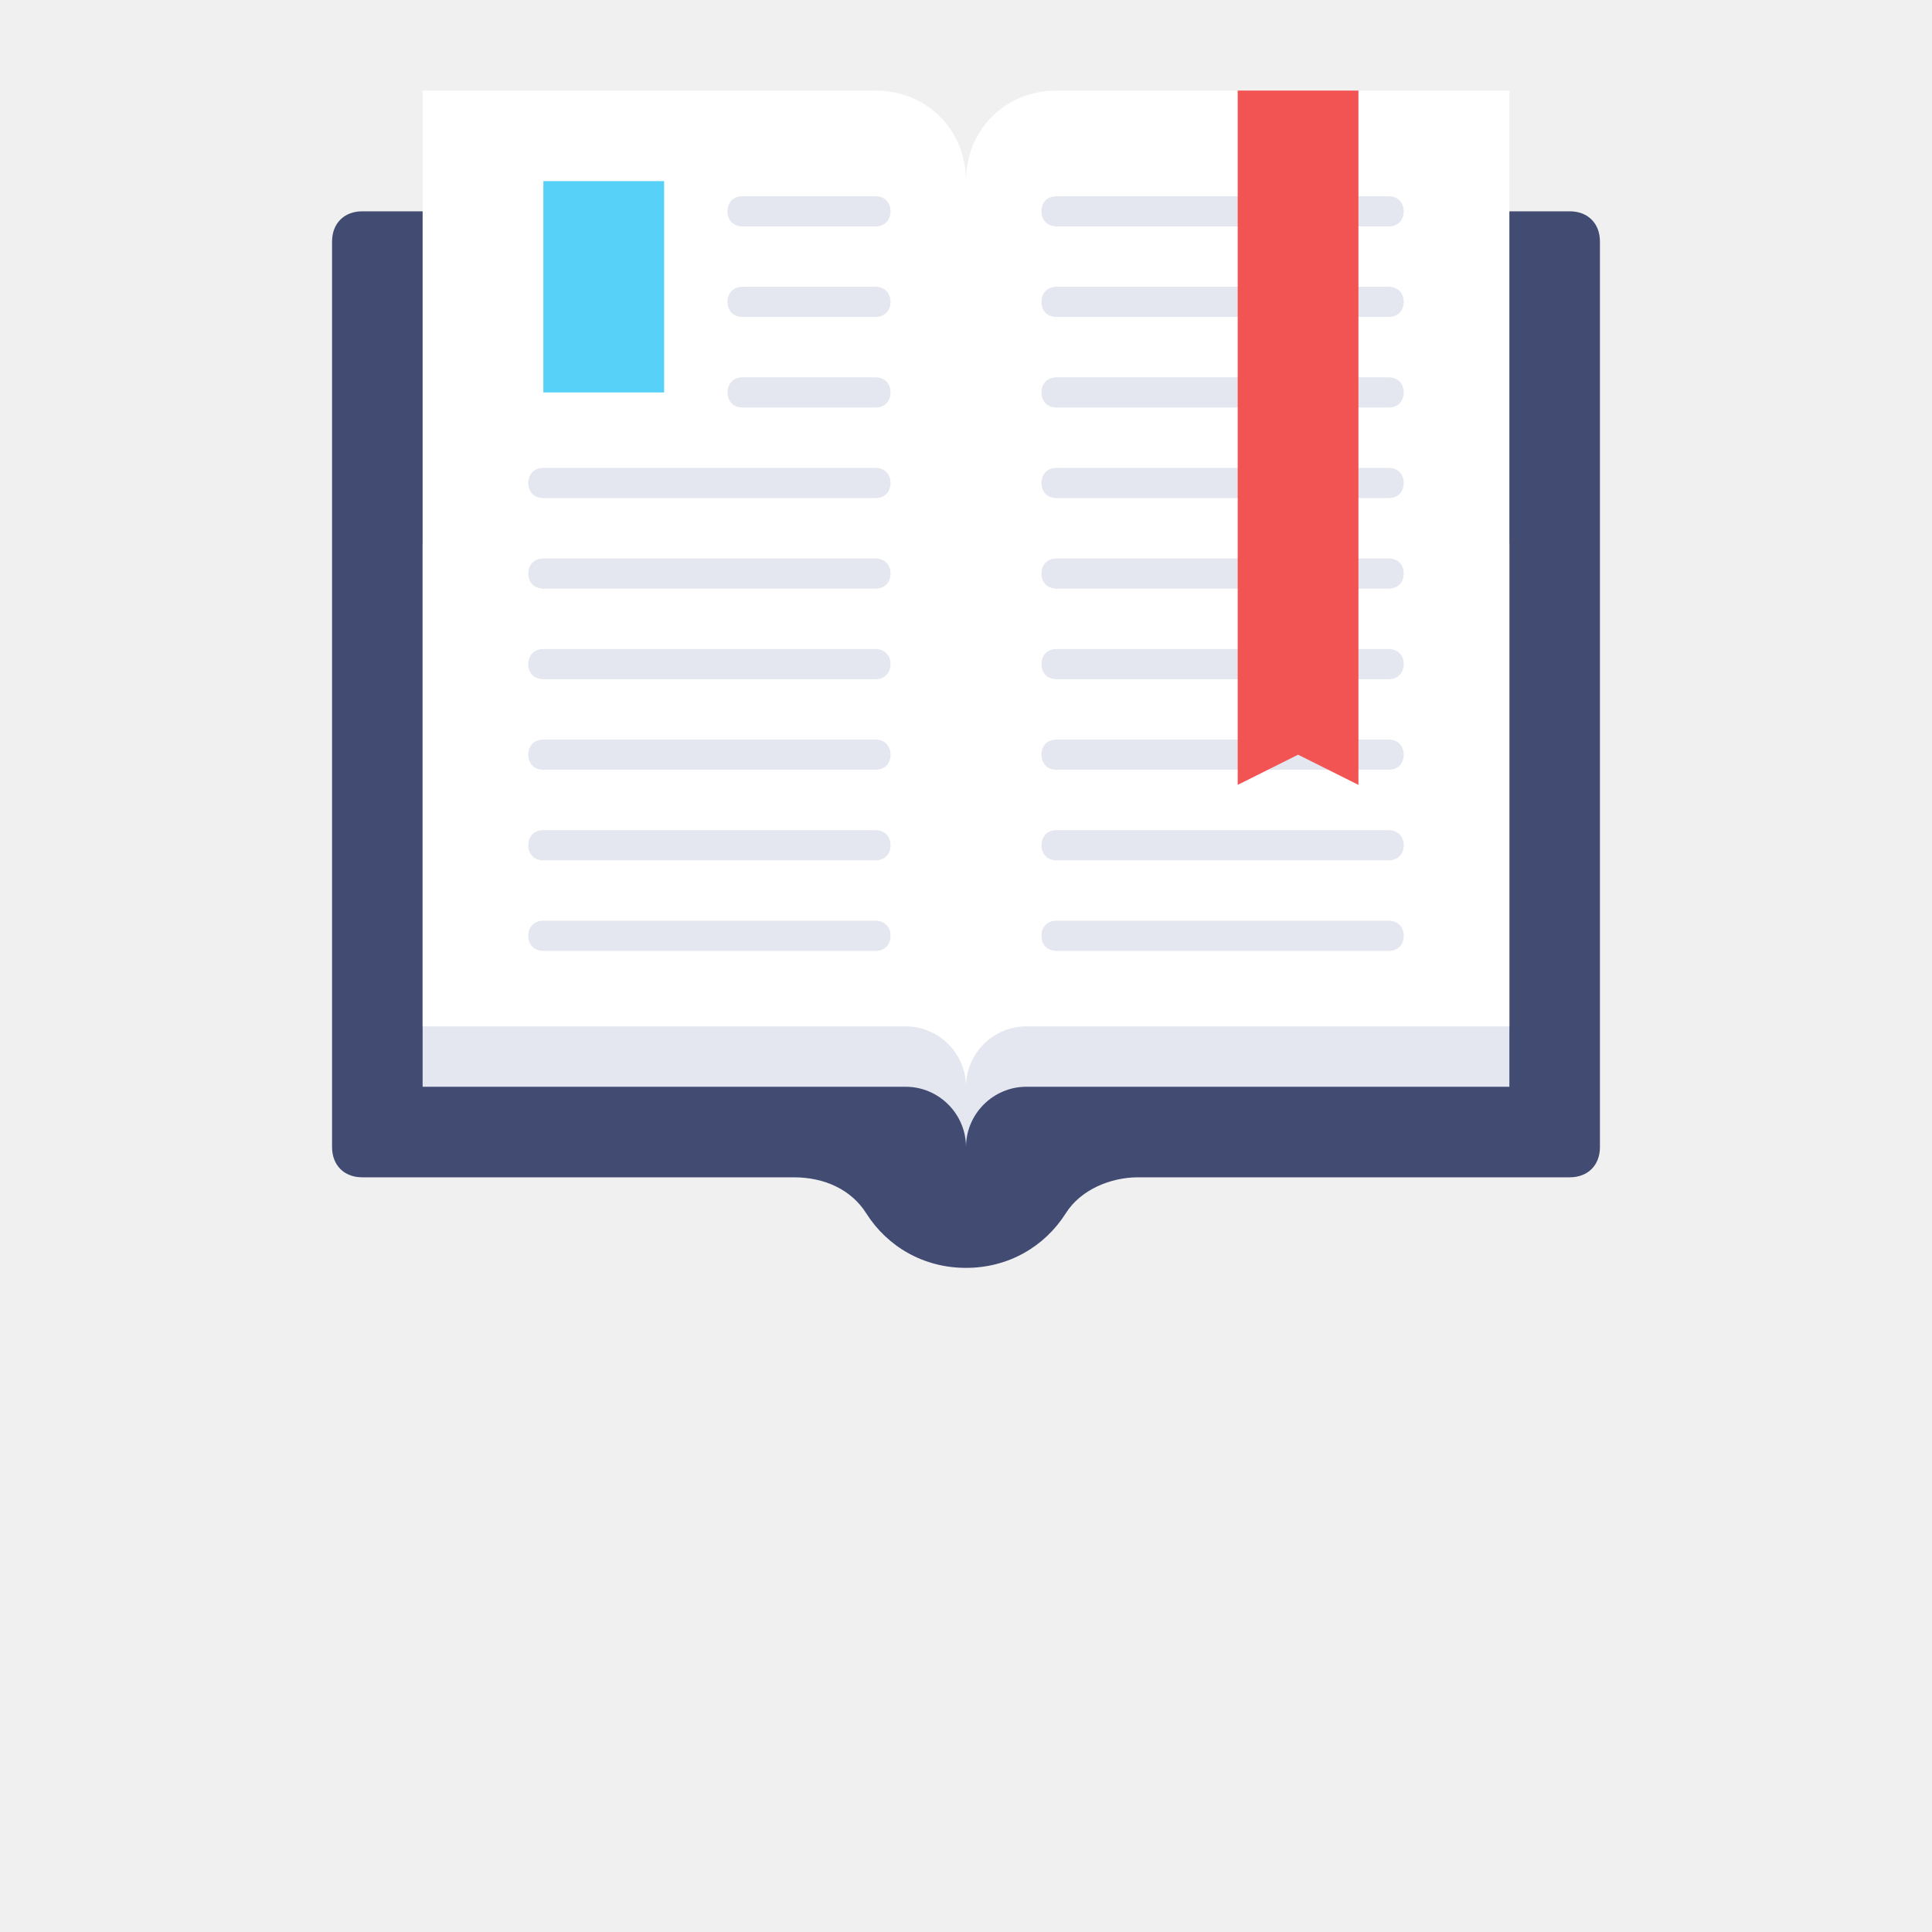
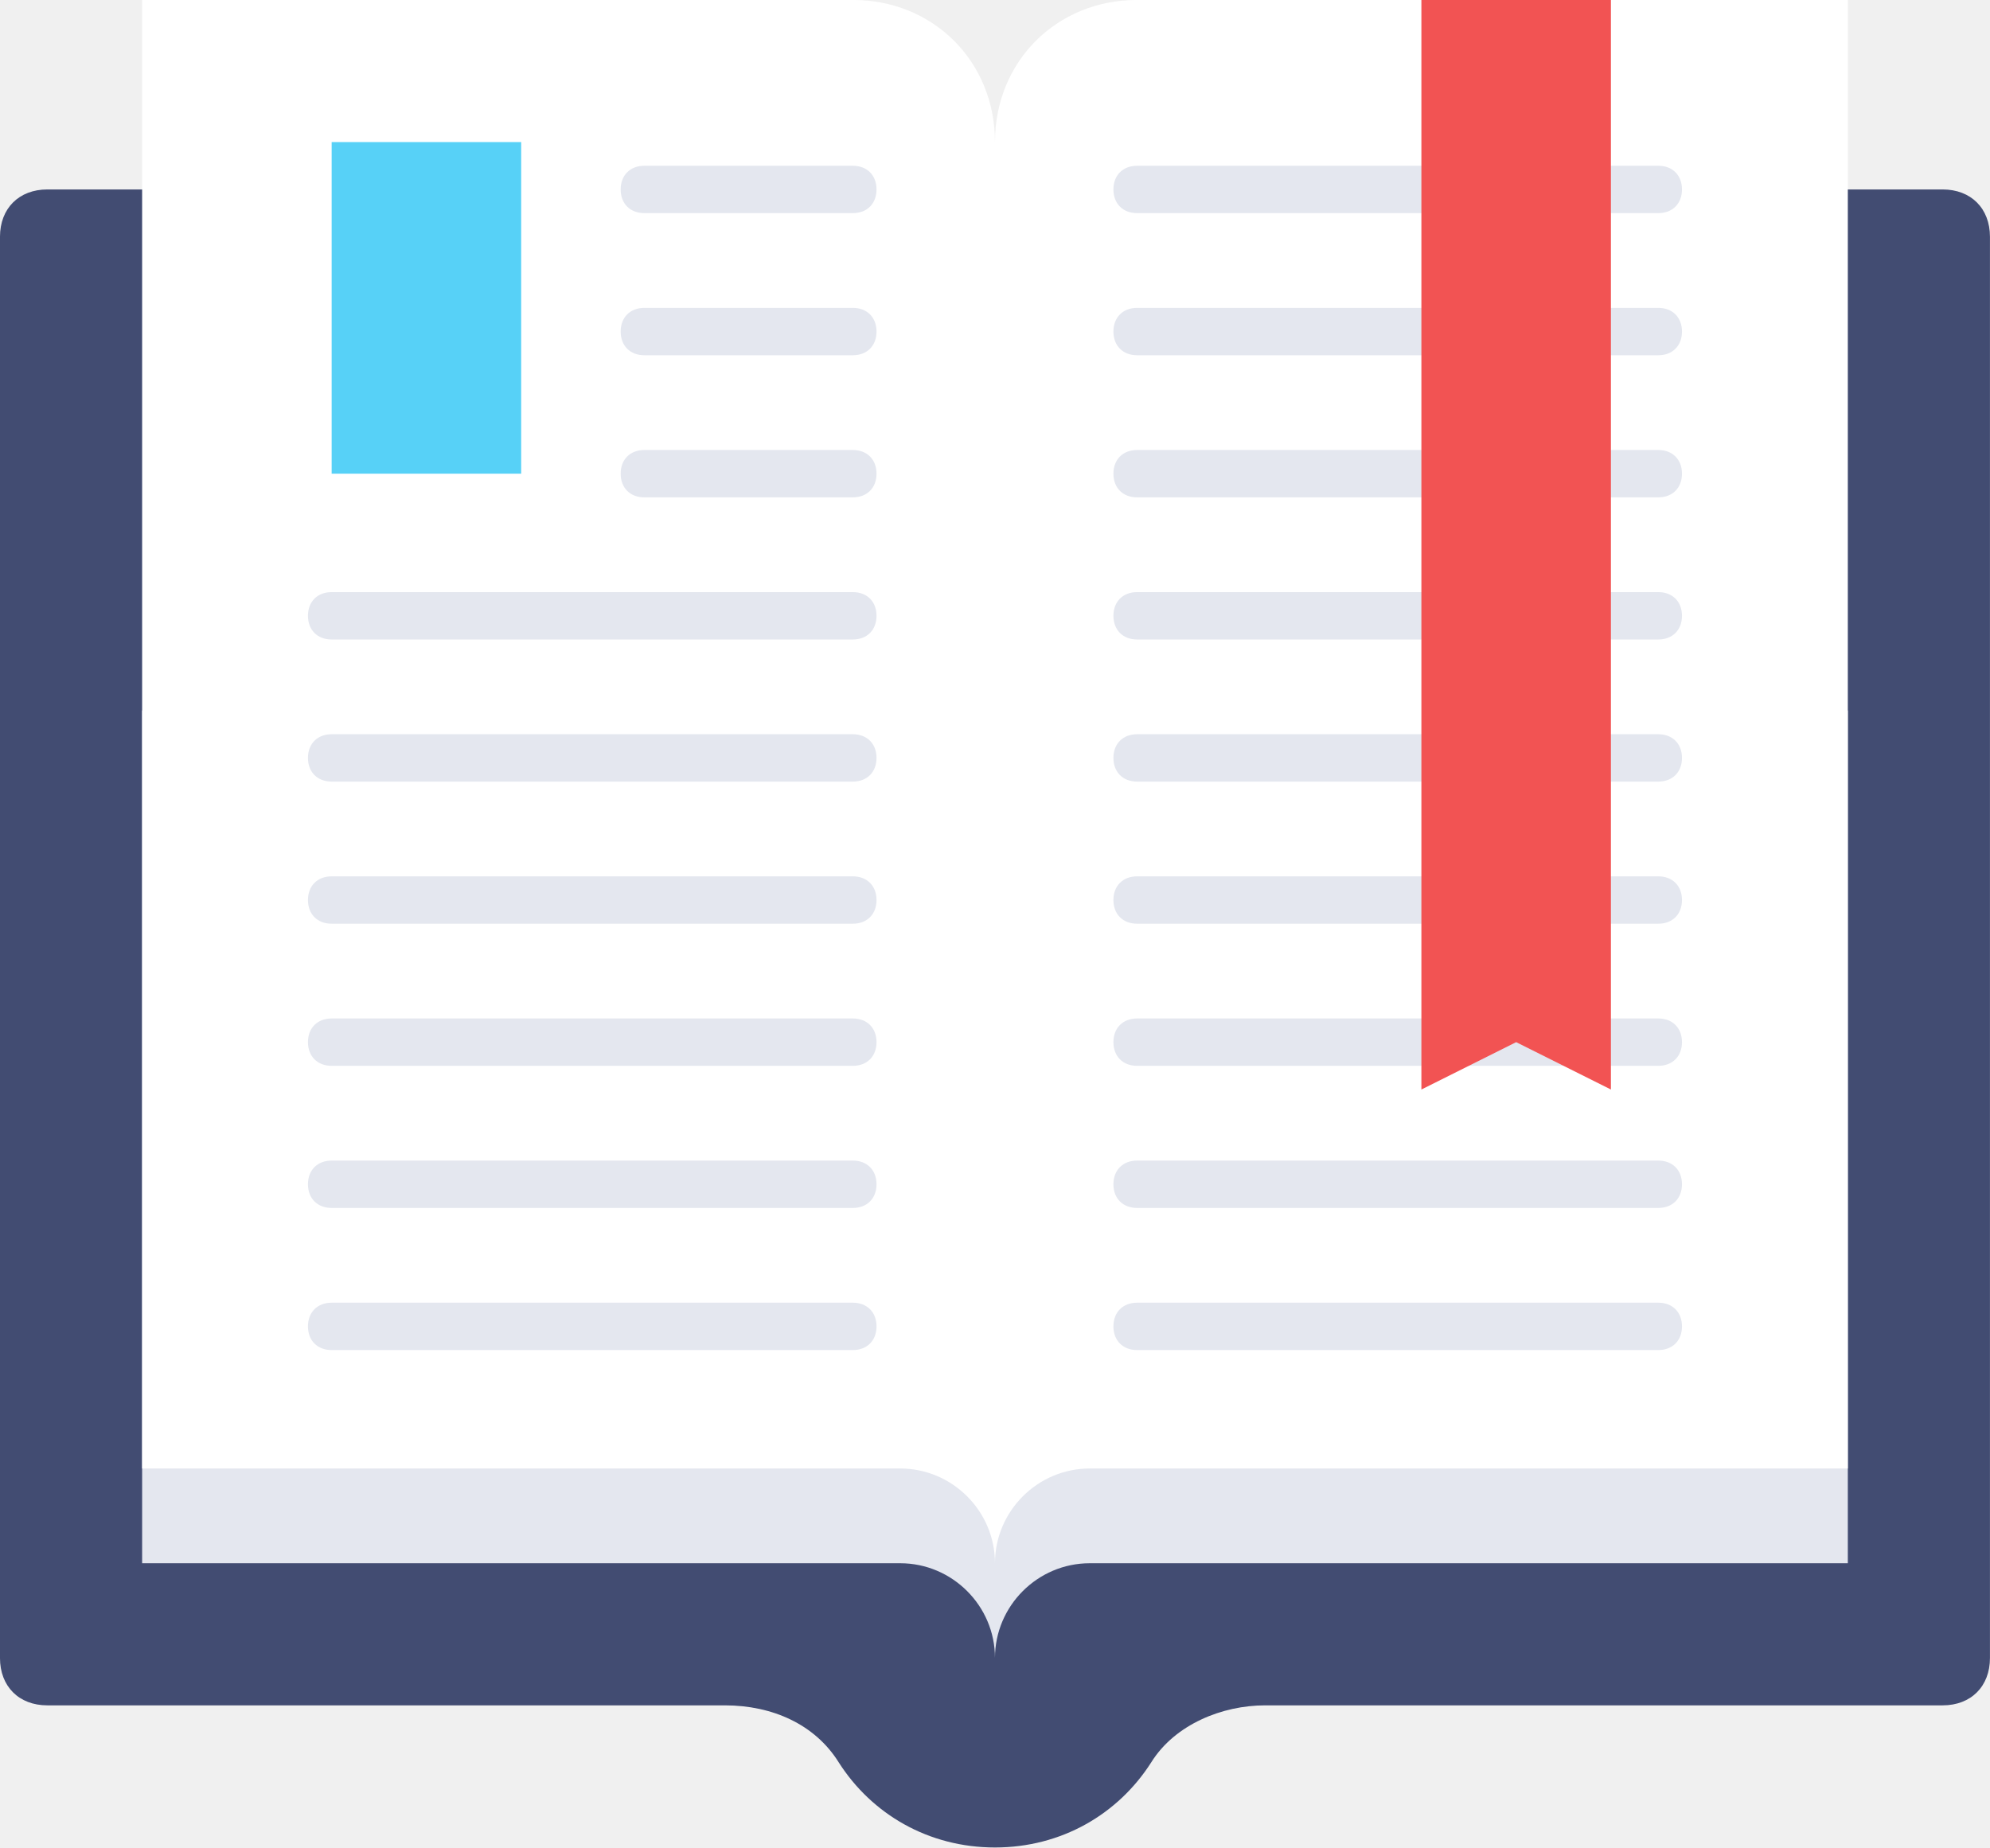
- <svg xmlns="http://www.w3.org/2000/svg" version="1.1" id="Layer_1" x="0px" y="0px" viewBox="0 10 64 64" enable-background="new 0 0 64 64" xml:space="preserve">
-   <g>
-     <g>
-       <g>
-         <path fill="#424C72" d="M52,17H12c-0.6,0-1,0.4-1,1v30c0,0.6,0.4,1,1,1h14.3c1,0,1.9,0.4,2.4,1.2c0.7,1.1,1.9,1.8,3.3,1.8     s2.6-0.7,3.3-1.8c0.5-0.8,1.5-1.2,2.4-1.2H52c0.6,0,1-0.4,1-1V18C53,17.4,52.6,17,52,17z" />
-       </g>
-     </g>
-     <g>
-       <g>
-         <path fill="#E4E7EF" d="M14,28v18h16c1.1,0,2,0.9,2,2c0-1.1,0.9-2,2-2h16V28H14z" />
-       </g>
-     </g>
-     <g>
-       <g>
-         <path fill="#FFFFFF" d="M35,13c-1.7,0-3,1.3-3,3c0-1.7-1.3-3-3-3H14v31h16c1.1,0,2,0.9,2,2c0-1.1,0.9-2,2-2h16V13H35z" />
-       </g>
-     </g>
-     <g>
-       <g>
-         <rect x="18" y="16" fill="#57D1F7" width="4" height="7" />
-       </g>
-     </g>
-     <g>
-       <g>
-         <path fill="#E4E7EF" d="M29,26.5H18c-0.3,0-0.5-0.2-0.5-0.5s0.2-0.5,0.5-0.5h11c0.3,0,0.5,0.2,0.5,0.5S29.3,26.5,29,26.5z" />
-       </g>
-     </g>
-     <g>
-       <g>
-         <path fill="#E4E7EF" d="M29,23.5h-4.4c-0.3,0-0.5-0.2-0.5-0.5s0.2-0.5,0.5-0.5H29c0.3,0,0.5,0.2,0.5,0.5S29.3,23.5,29,23.5z" />
-       </g>
-     </g>
-     <g>
-       <g>
-         <path fill="#E4E7EF" d="M29,20.5h-4.4c-0.3,0-0.5-0.2-0.5-0.5s0.2-0.5,0.5-0.5H29c0.3,0,0.5,0.2,0.5,0.5S29.3,20.5,29,20.5z" />
-       </g>
-     </g>
-     <g>
-       <g>
-         <path fill="#E4E7EF" d="M29,17.5h-4.4c-0.3,0-0.5-0.2-0.5-0.5s0.2-0.5,0.5-0.5H29c0.3,0,0.5,0.2,0.5,0.5S29.3,17.5,29,17.5z" />
-       </g>
-     </g>
-     <g>
-       <g>
-         <path fill="#E4E7EF" d="M29,29.5H18c-0.3,0-0.5-0.2-0.5-0.5s0.2-0.5,0.5-0.5h11c0.3,0,0.5,0.2,0.5,0.5S29.3,29.5,29,29.5z" />
-       </g>
-     </g>
-     <g>
-       <g>
-         <path fill="#E4E7EF" d="M29,32.5H18c-0.3,0-0.5-0.2-0.5-0.5s0.2-0.5,0.5-0.5h11c0.3,0,0.5,0.2,0.5,0.5S29.3,32.5,29,32.5z" />
-       </g>
-     </g>
-     <g>
-       <g>
-         <path fill="#E4E7EF" d="M29,35.5H18c-0.3,0-0.5-0.2-0.5-0.5s0.2-0.5,0.5-0.5h11c0.3,0,0.5,0.2,0.5,0.5S29.3,35.5,29,35.5z" />
-       </g>
-     </g>
-     <g>
-       <g>
-         <path fill="#E4E7EF" d="M29,38.5H18c-0.3,0-0.5-0.2-0.5-0.5s0.2-0.5,0.5-0.5h11c0.3,0,0.5,0.2,0.5,0.5S29.3,38.5,29,38.5z" />
-       </g>
-     </g>
-     <g>
-       <g>
-         <path fill="#E4E7EF" d="M29,41.5H18c-0.3,0-0.5-0.2-0.5-0.5s0.2-0.5,0.5-0.5h11c0.3,0,0.5,0.2,0.5,0.5S29.3,41.5,29,41.5z" />
-       </g>
-     </g>
-     <g>
-       <g>
-         <path fill="#E4E7EF" d="M46,26.5H35c-0.3,0-0.5-0.2-0.5-0.5s0.2-0.5,0.5-0.5h11c0.3,0,0.5,0.2,0.5,0.5S46.3,26.5,46,26.5z" />
-       </g>
-     </g>
-     <g>
-       <g>
-         <path fill="#E4E7EF" d="M46,29.5H35c-0.3,0-0.5-0.2-0.5-0.5s0.2-0.5,0.5-0.5h11c0.3,0,0.5,0.2,0.5,0.5S46.3,29.5,46,29.5z" />
-       </g>
-     </g>
-     <g>
-       <g>
-         <path fill="#E4E7EF" d="M46,20.5H35c-0.3,0-0.5-0.2-0.5-0.5s0.2-0.5,0.5-0.5h11c0.3,0,0.5,0.2,0.5,0.5S46.3,20.5,46,20.5z" />
-       </g>
-     </g>
-     <g>
-       <g>
-         <path fill="#E4E7EF" d="M46,17.5H35c-0.3,0-0.5-0.2-0.5-0.5s0.2-0.5,0.5-0.5h11c0.3,0,0.5,0.2,0.5,0.5S46.3,17.5,46,17.5z" />
-       </g>
-     </g>
-     <g>
-       <g>
-         <path fill="#E4E7EF" d="M46,23.5H35c-0.3,0-0.5-0.2-0.5-0.5s0.2-0.5,0.5-0.5h11c0.3,0,0.5,0.2,0.5,0.5S46.3,23.5,46,23.5z" />
-       </g>
-     </g>
-     <g>
-       <g>
-         <path fill="#E4E7EF" d="M46,32.5H35c-0.3,0-0.5-0.2-0.5-0.5s0.2-0.5,0.5-0.5h11c0.3,0,0.5,0.2,0.5,0.5S46.3,32.5,46,32.5z" />
-       </g>
-     </g>
-     <g>
-       <g>
-         <path fill="#E4E7EF" d="M46,35.5H35c-0.3,0-0.5-0.2-0.5-0.5s0.2-0.5,0.5-0.5h11c0.3,0,0.5,0.2,0.5,0.5S46.3,35.5,46,35.5z" />
-       </g>
-     </g>
-     <g>
-       <g>
-         <path fill="#E4E7EF" d="M46,38.5H35c-0.3,0-0.5-0.2-0.5-0.5s0.2-0.5,0.5-0.5h11c0.3,0,0.5,0.2,0.5,0.5S46.3,38.5,46,38.5z" />
-       </g>
-     </g>
-     <g>
-       <g>
-         <path fill="#E4E7EF" d="M46,41.5H35c-0.3,0-0.5-0.2-0.5-0.5s0.2-0.5,0.5-0.5h11c0.3,0,0.5,0.2,0.5,0.5S46.3,41.5,46,41.5z" />
-       </g>
-     </g>
-     <g>
-       <g>
-         <polygon fill="#F25353" points="45,36 43,35 41,36 41,13 45,13    " />
+ <svg xmlns="http://www.w3.org/2000/svg" version="1.1" viewBox="0 0 83.892 77.9">
+   <g transform="translate(-52.243 -111.33)">
+     <g transform="matrix(1.9974 0 0 1.9974 30.271 85.362)" stroke-width=".132">
+       <g stroke-width=".132">
+         <g stroke-width=".018">
+           <path d="m52 17h-40c-0.6 0-1 0.4-1 1v30c0 0.6 0.4 1 1 1h14.3c1 0 1.9 0.4 2.4 1.2 0.7 1.1 1.9 1.8 3.3 1.8s2.6-0.7 3.3-1.8c0.5-0.8 1.5-1.2 2.4-1.2h14.3c0.6 0 1-0.4 1-1v-30c0-0.6-0.4-1-1-1z" fill="#424c72" />
+           <path d="m14 28v18h16c1.1 0 2 0.9 2 2 0-1.1 0.9-2 2-2h16v-18z" fill="#e4e7ef" />
+           <path d="m35 13c-1.7 0-3 1.3-3 3 0-1.7-1.3-3-3-3h-15v31h16c1.1 0 2 0.9 2 2 0-1.1 0.9-2 2-2h16v-31z" fill="#fff" />
+           <rect x="18" y="16" width="4" height="7" fill="#57d1f7" />
+           <g fill="#e4e7ef">
+             <path d="m29 26.5h-11c-0.3 0-0.5-0.2-0.5-0.5s0.2-0.5 0.5-0.5h11c0.3 0 0.5 0.2 0.5 0.5s-0.2 0.5-0.5 0.5z" />
+             <path d="m29 23.5h-4.4c-0.3 0-0.5-0.2-0.5-0.5s0.2-0.5 0.5-0.5h4.4c0.3 0 0.5 0.2 0.5 0.5s-0.2 0.5-0.5 0.5z" />
+             <path d="m29 20.5h-4.4c-0.3 0-0.5-0.2-0.5-0.5s0.2-0.5 0.5-0.5h4.4c0.3 0 0.5 0.2 0.5 0.5s-0.2 0.5-0.5 0.5z" />
+             <path d="m29 17.5h-4.4c-0.3 0-0.5-0.2-0.5-0.5s0.2-0.5 0.5-0.5h4.4c0.3 0 0.5 0.2 0.5 0.5s-0.2 0.5-0.5 0.5z" />
+             <path d="m29 29.5h-11c-0.3 0-0.5-0.2-0.5-0.5s0.2-0.5 0.5-0.5h11c0.3 0 0.5 0.2 0.5 0.5s-0.2 0.5-0.5 0.5z" />
+             <path d="m29 32.5h-11c-0.3 0-0.5-0.2-0.5-0.5s0.2-0.5 0.5-0.5h11c0.3 0 0.5 0.2 0.5 0.5s-0.2 0.5-0.5 0.5z" />
+             <path d="m29 35.5h-11c-0.3 0-0.5-0.2-0.5-0.5s0.2-0.5 0.5-0.5h11c0.3 0 0.5 0.2 0.5 0.5s-0.2 0.5-0.5 0.5z" />
+             <path d="m29 38.5h-11c-0.3 0-0.5-0.2-0.5-0.5s0.2-0.5 0.5-0.5h11c0.3 0 0.5 0.2 0.5 0.5s-0.2 0.5-0.5 0.5z" />
+             <path d="m29 41.5h-11c-0.3 0-0.5-0.2-0.5-0.5s0.2-0.5 0.5-0.5h11c0.3 0 0.5 0.2 0.5 0.5s-0.2 0.5-0.5 0.5z" />
+             <path d="m46 26.5h-11c-0.3 0-0.5-0.2-0.5-0.5s0.2-0.5 0.5-0.5h11c0.3 0 0.5 0.2 0.5 0.5s-0.2 0.5-0.5 0.5z" />
+             <path d="m46 29.5h-11c-0.3 0-0.5-0.2-0.5-0.5s0.2-0.5 0.5-0.5h11c0.3 0 0.5 0.2 0.5 0.5s-0.2 0.5-0.5 0.5z" />
+             <path d="m46 20.5h-11c-0.3 0-0.5-0.2-0.5-0.5s0.2-0.5 0.5-0.5h11c0.3 0 0.5 0.2 0.5 0.5s-0.2 0.5-0.5 0.5z" />
+             <path d="m46 17.5h-11c-0.3 0-0.5-0.2-0.5-0.5s0.2-0.5 0.5-0.5h11c0.3 0 0.5 0.2 0.5 0.5s-0.2 0.5-0.5 0.5z" />
+             <path d="m46 23.5h-11c-0.3 0-0.5-0.2-0.5-0.5s0.2-0.5 0.5-0.5h11c0.3 0 0.5 0.2 0.5 0.5s-0.2 0.5-0.5 0.5z" />
+             <path d="m46 32.5h-11c-0.3 0-0.5-0.2-0.5-0.5s0.2-0.5 0.5-0.5h11c0.3 0 0.5 0.2 0.5 0.5s-0.2 0.5-0.5 0.5z" />
+             <path d="m46 35.5h-11c-0.3 0-0.5-0.2-0.5-0.5s0.2-0.5 0.5-0.5h11c0.3 0 0.5 0.2 0.5 0.5s-0.2 0.5-0.5 0.5z" />
+             <path d="m46 38.5h-11c-0.3 0-0.5-0.2-0.5-0.5s0.2-0.5 0.5-0.5h11c0.3 0 0.5 0.2 0.5 0.5s-0.2 0.5-0.5 0.5z" />
+             <path d="m46 41.5h-11c-0.3 0-0.5-0.2-0.5-0.5s0.2-0.5 0.5-0.5h11c0.3 0 0.5 0.2 0.5 0.5s-0.2 0.5-0.5 0.5z" />
+           </g>
+           <polygon points="45 36 43 35 41 36 41 13 45 13" fill="#f25353" />
+         </g>
      </g>
    </g>
  </g>
</svg>
